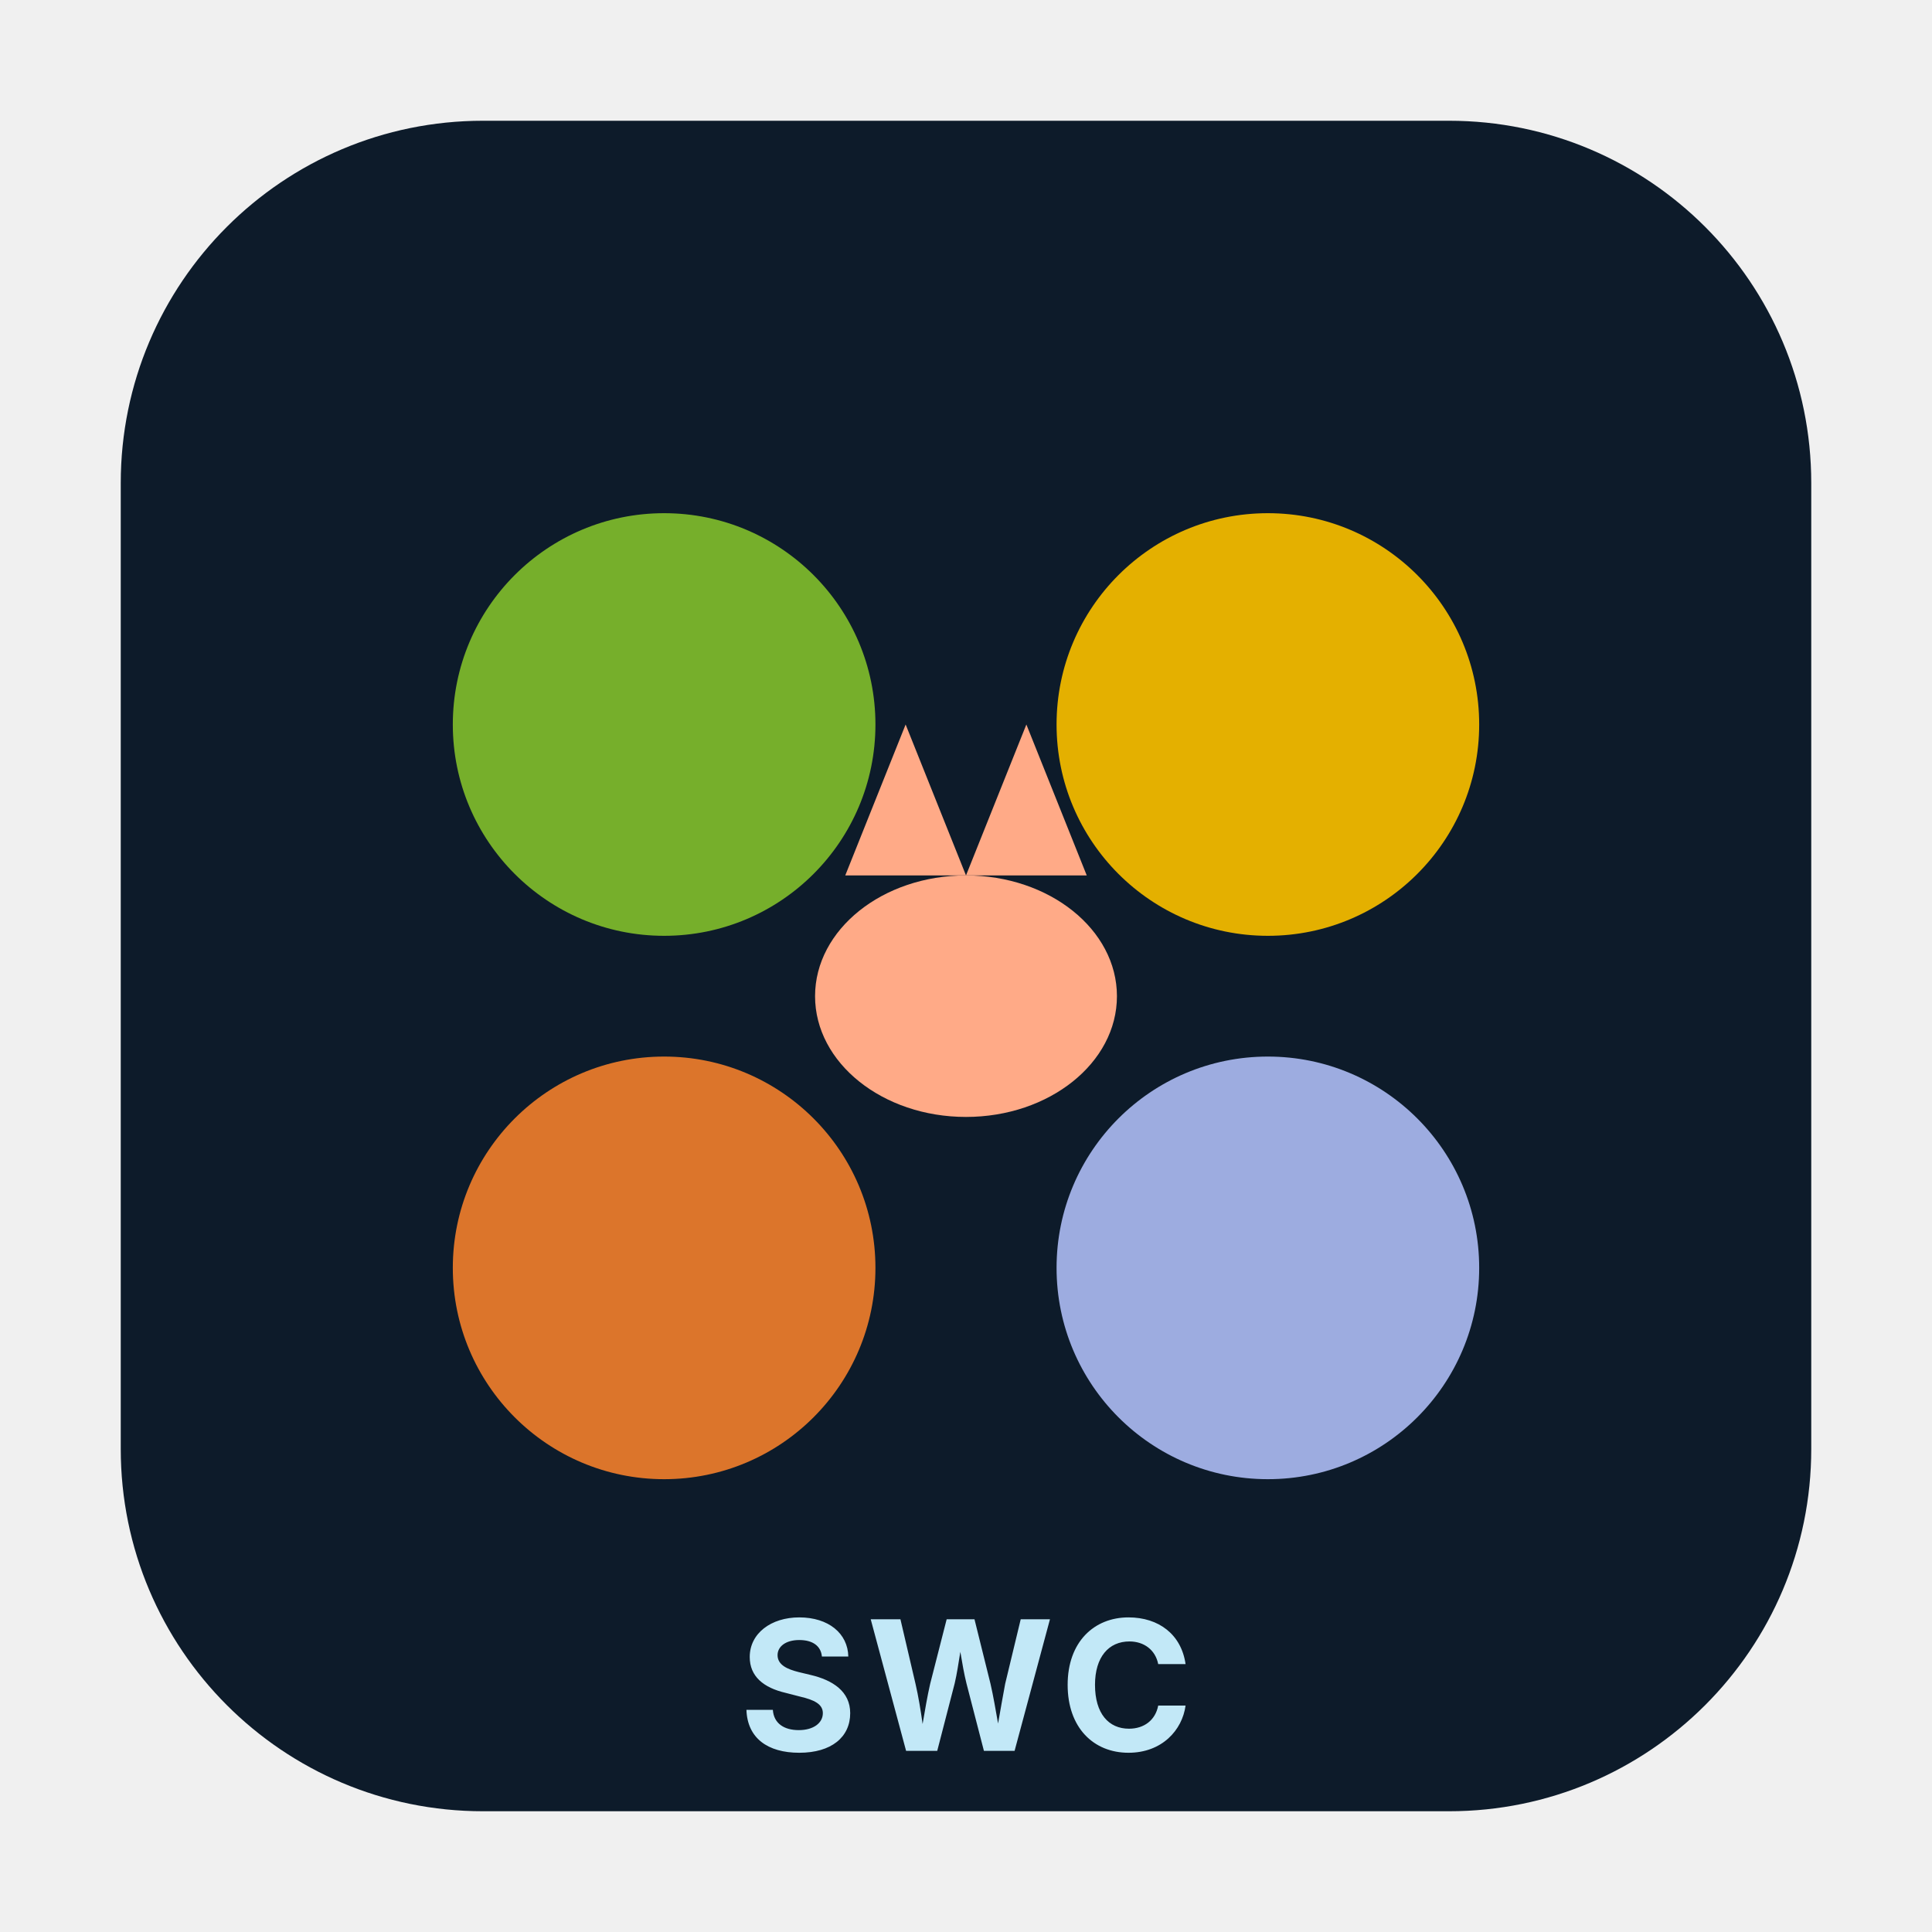
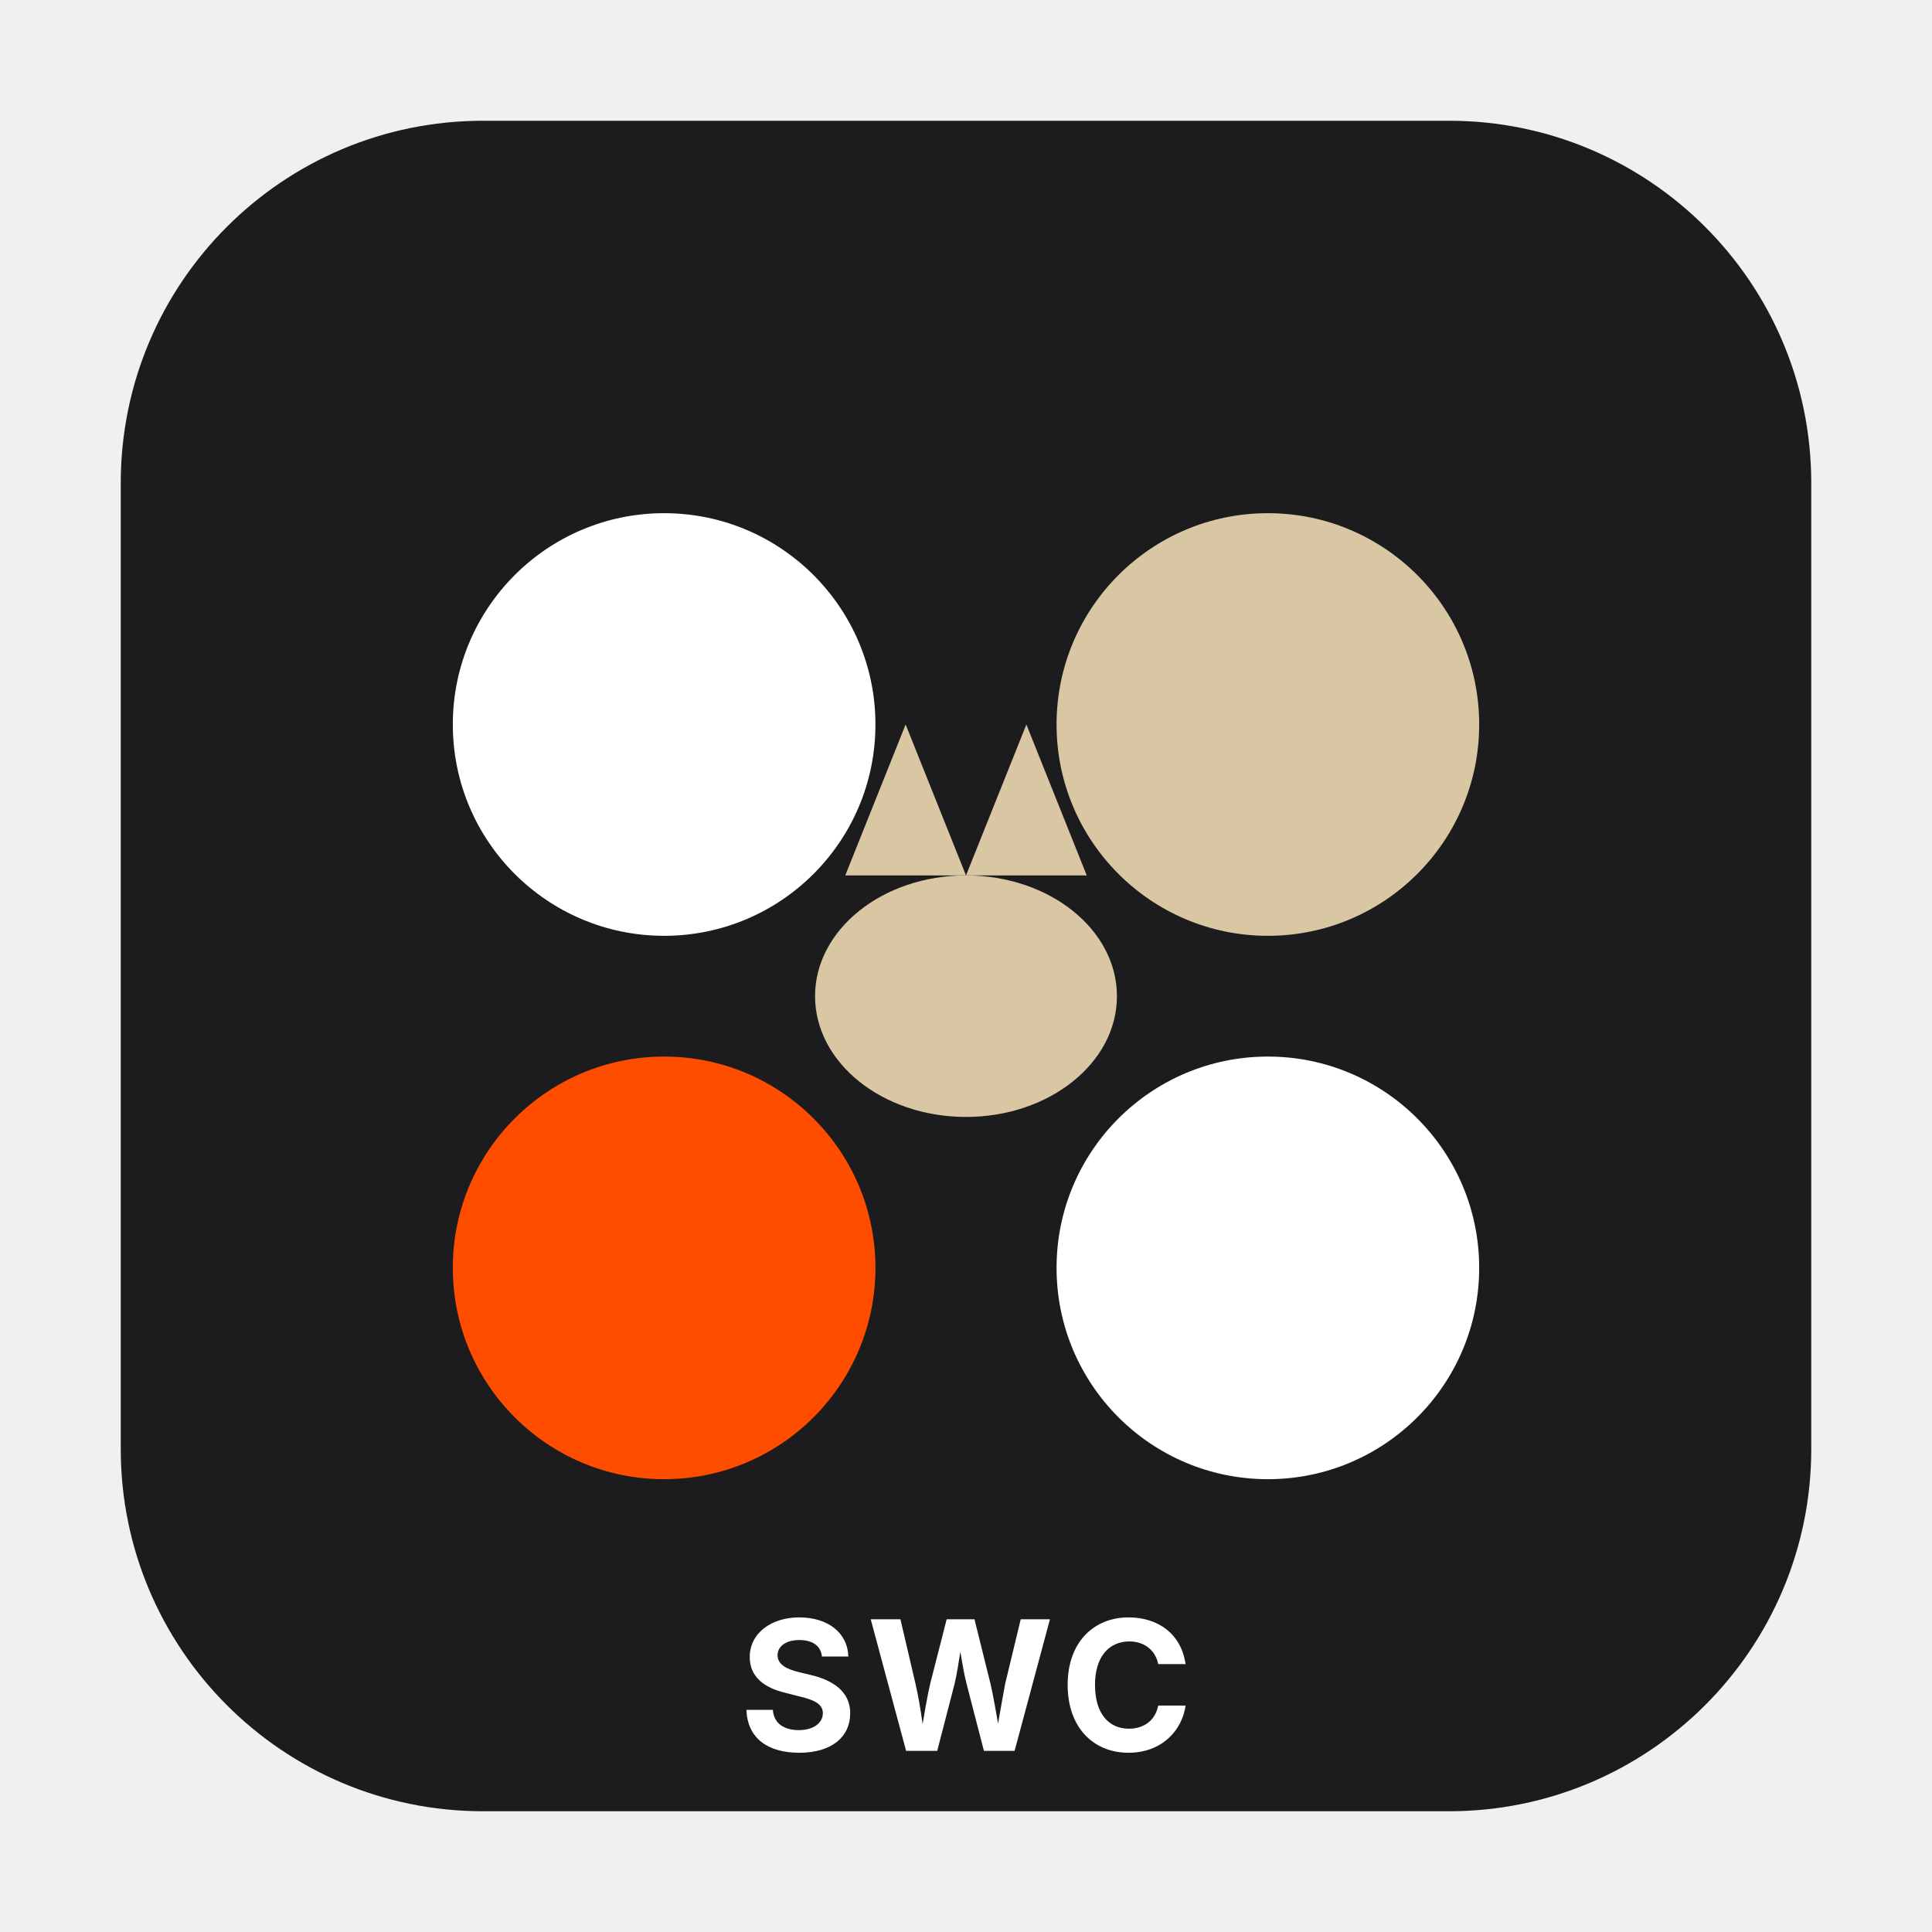
<svg xmlns="http://www.w3.org/2000/svg" viewBox="0 0 64 64" role="img" aria-labelledby="svg-minipictogram-swc-title svg-minipictogram-swc-desc">
-   <rect x="4" y="4" width="56" height="56" rx="12" ry="12" fill="#0d1b2a" aria-hidden="true" />
-   <circle cx="22" cy="24" r="7" fill="#76af2b" />
-   <circle cx="42" cy="24" r="7" fill="#e4b000" />
-   <circle cx="22" cy="42" r="7" fill="#dc752b" />
-   <circle cx="42" cy="42" r="7" fill="#9dace0" />
-   <ellipse cx="32" cy="33" rx="5" ry="4" fill="#ffaa87" />
-   <path d="M28 29 L30 24 L32 29 Z" fill="#ffaa87" />
-   <path d="M32 29 L34 24 L36 29 Z" fill="#ffaa87" />
-   <text x="32" y="58" text-anchor="middle" font-family="-apple-system, BlinkMacSystemFont, 'Segoe UI', sans-serif" font-size="6" font-weight="700" letter-spacing="0.3" fill="#c2e8f7">SWC</text>
+   <rect x="4" y="4" width="56" height="56" rx="12" ry="12" fill="#1C1C1E" aria-hidden="true" />
+   <circle cx="22" cy="24" r="7" fill="#FFFFFF" />
+   <circle cx="42" cy="24" r="7" fill="#D9C7A3" />
+   <circle cx="22" cy="42" r="7" fill="#FF4D00" />
+   <circle cx="42" cy="42" r="7" fill="#FFFFFF" />
+   <ellipse cx="32" cy="33" rx="5" ry="4" fill="#D9C7A3" />
+   <path d="M28 29 L30 24 L32 29 Z" fill="#D9C7A3" />
+   <path d="M32 29 L34 24 L36 29 Z" fill="#D9C7A3" />
+   <text x="32" y="58" text-anchor="middle" font-family="-apple-system, BlinkMacSystemFont, 'Segoe UI', sans-serif" font-size="6" font-weight="700" letter-spacing="0.3" fill="#FFFFFF">SWC</text>
</svg>
